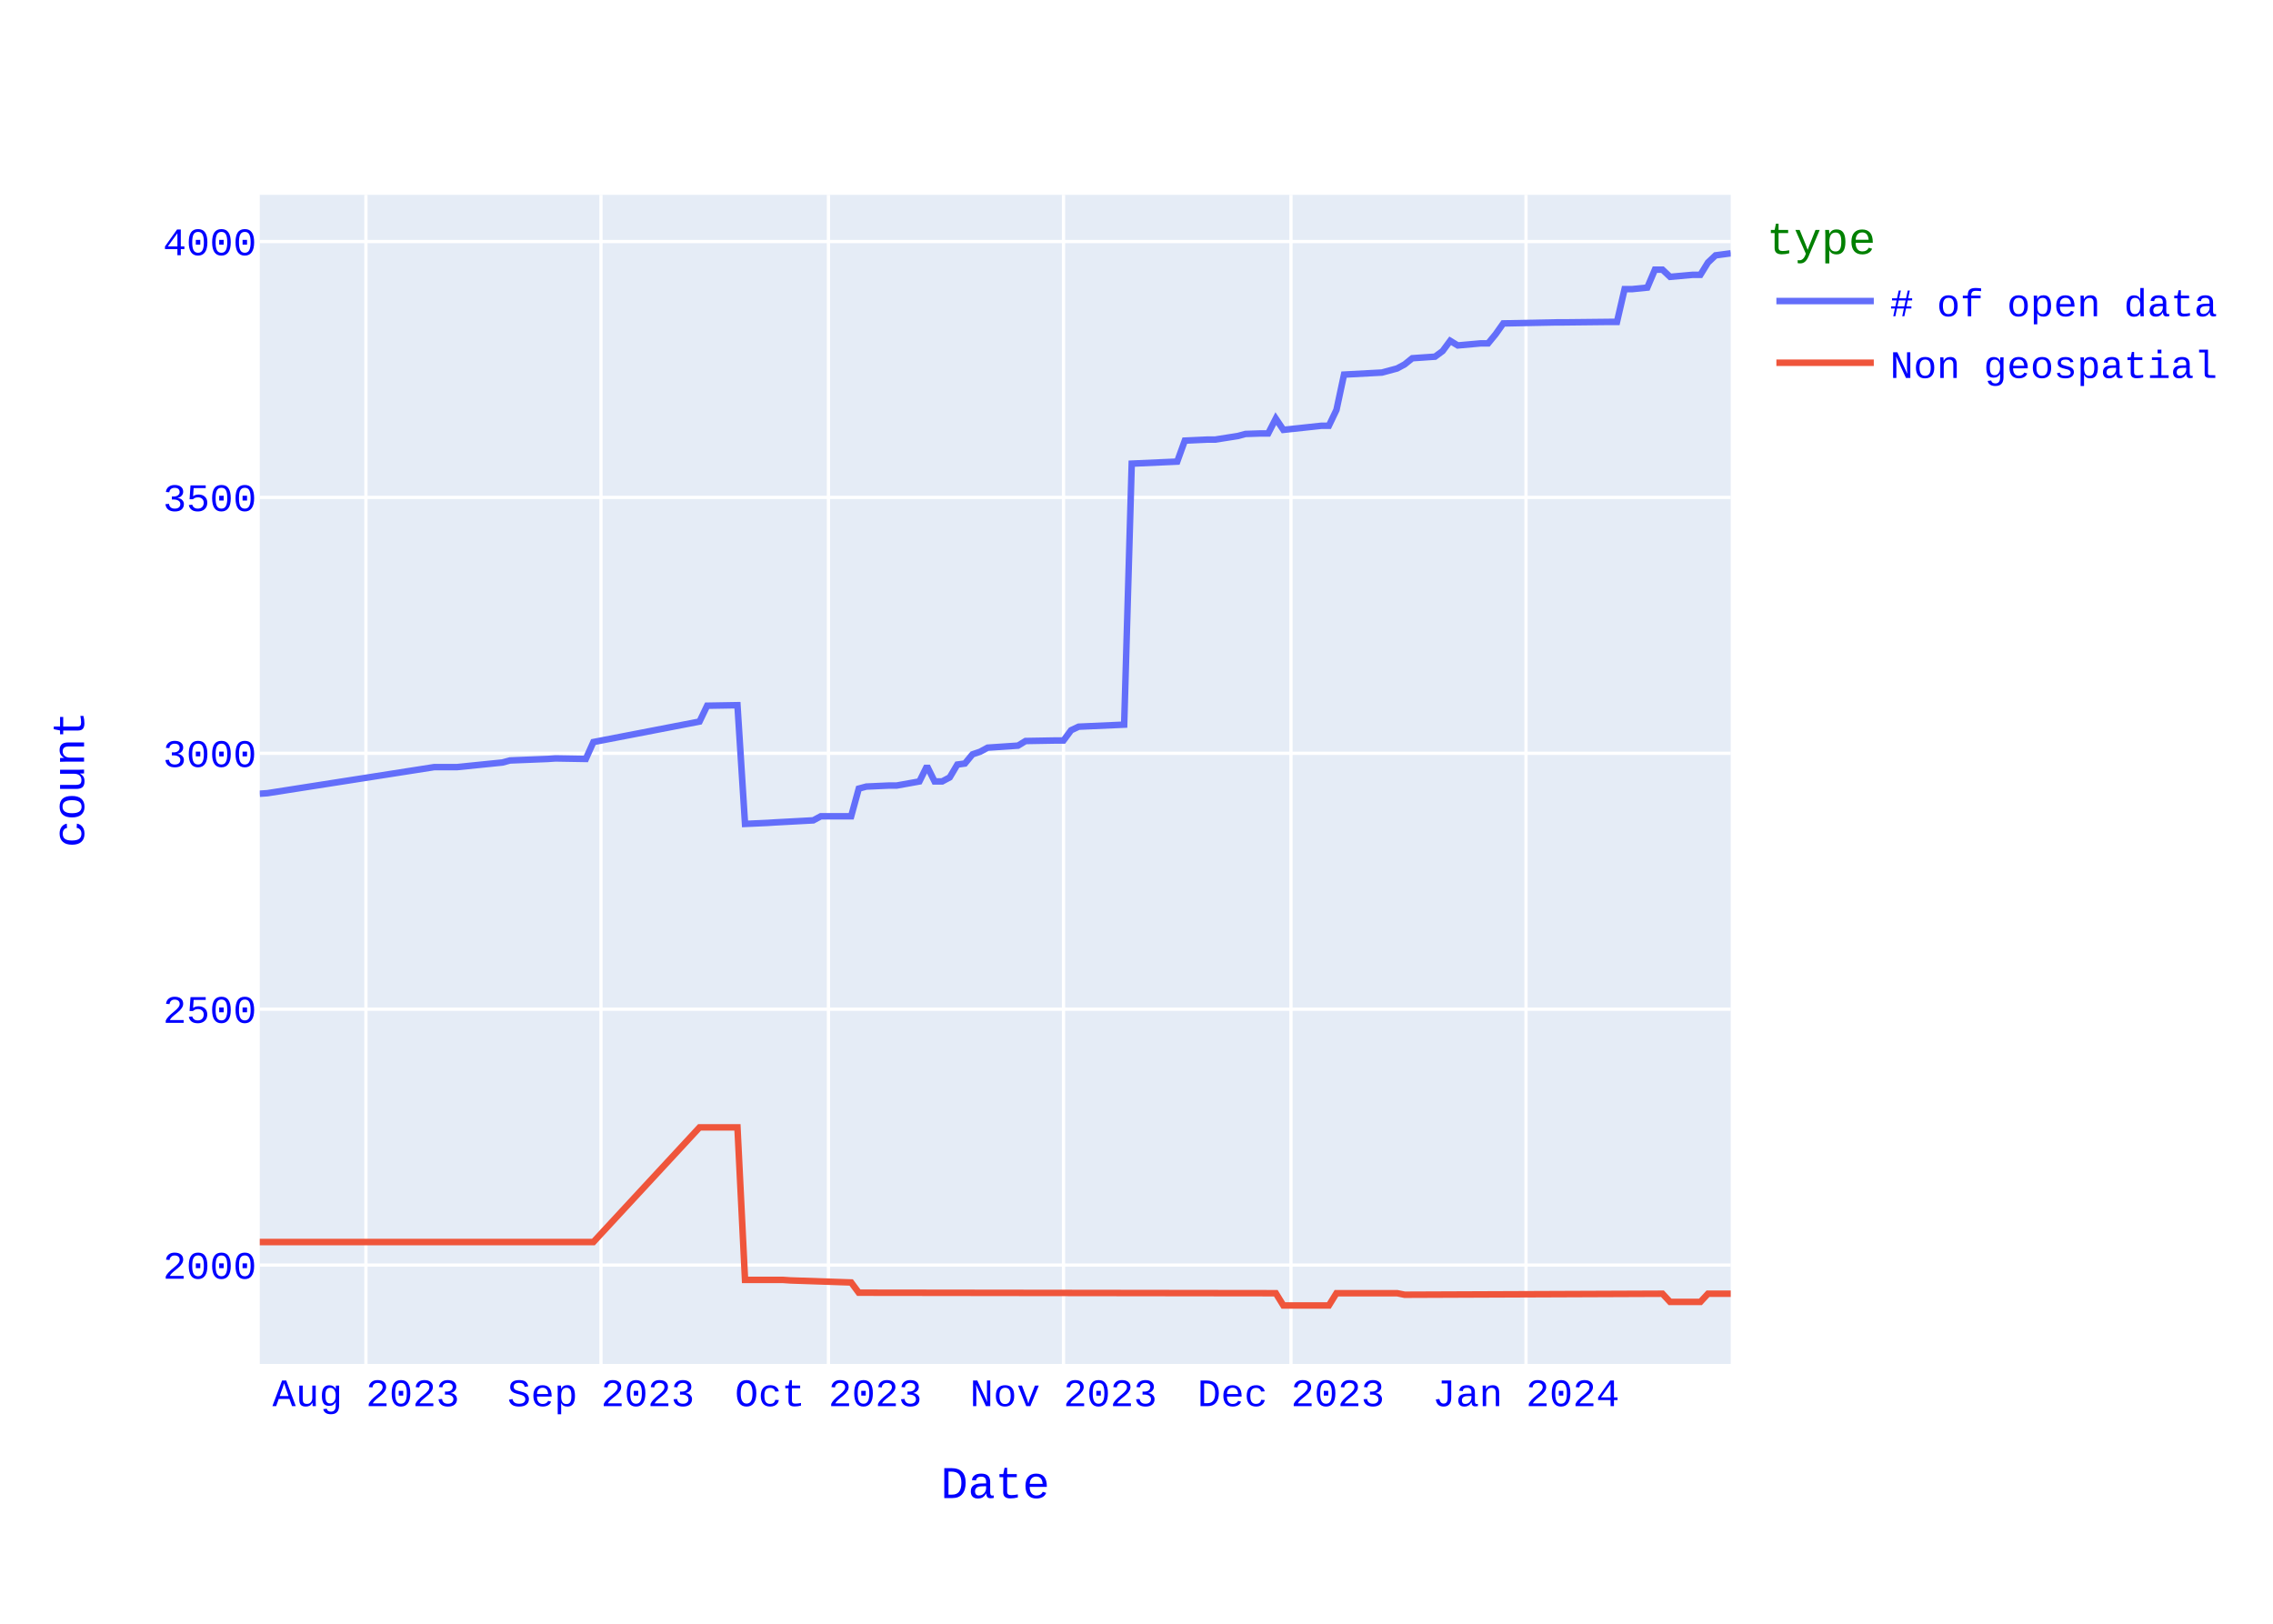
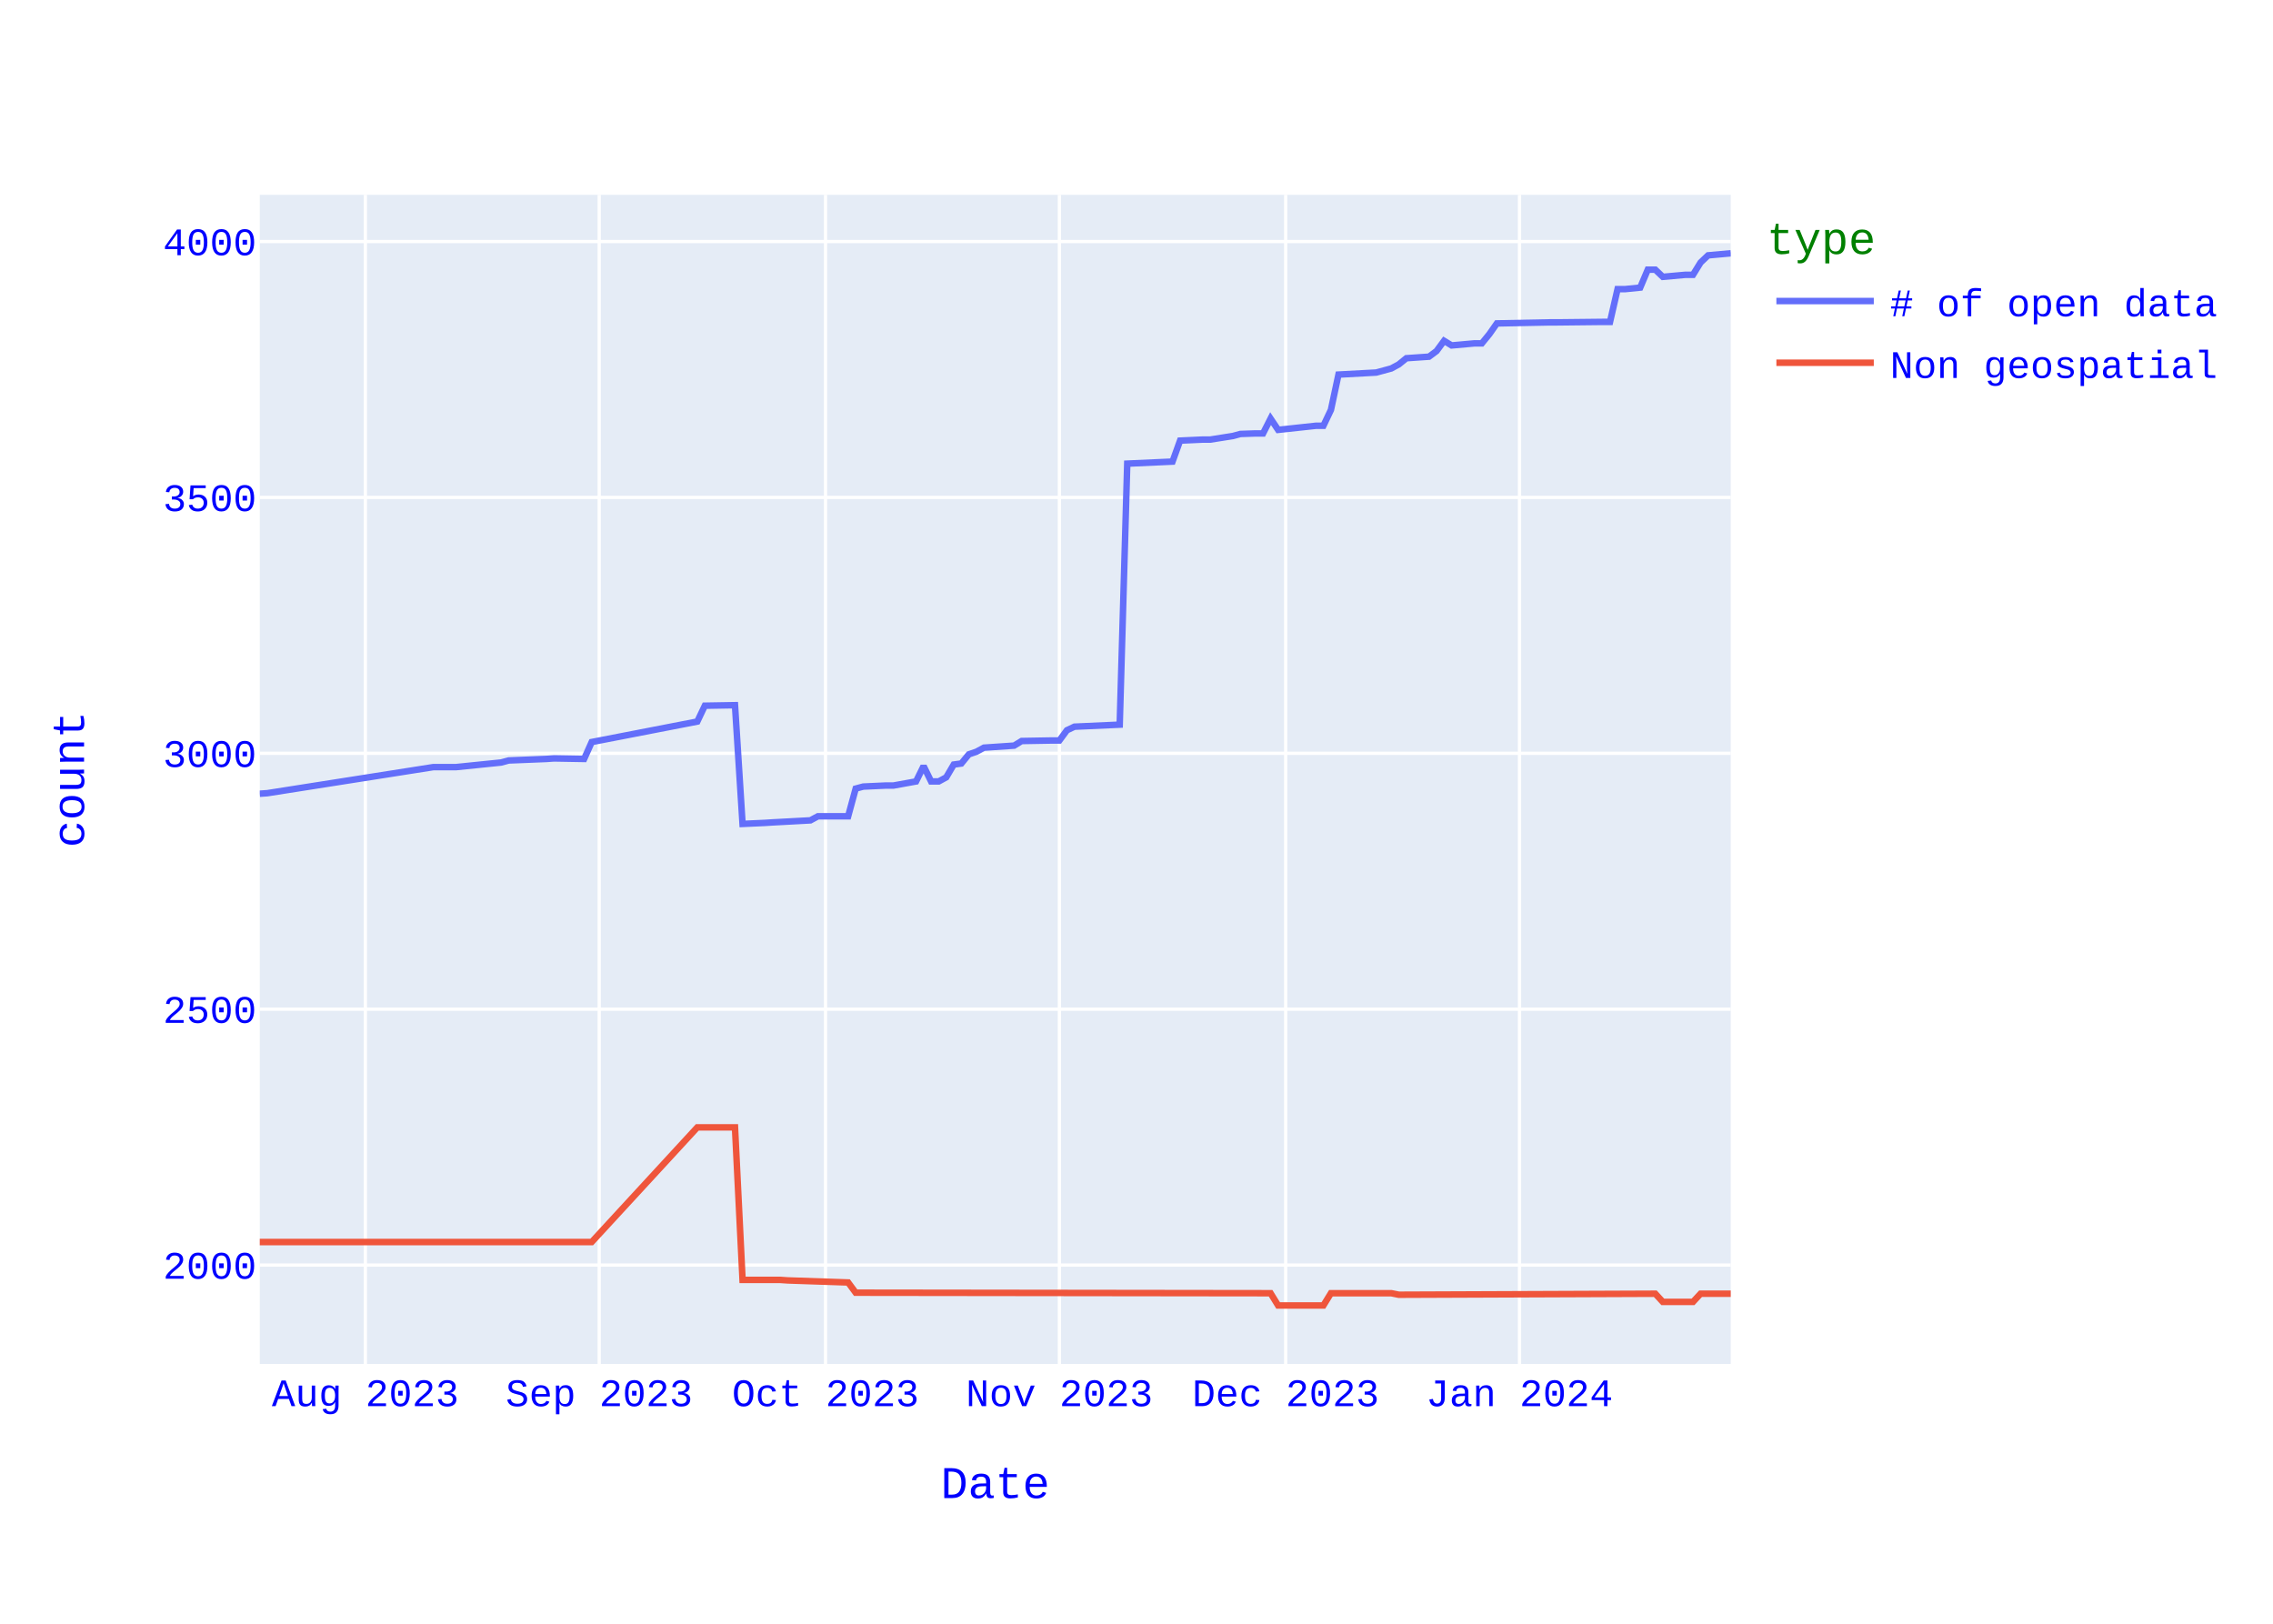
<svg xmlns="http://www.w3.org/2000/svg" class="main-svg" width="700" height="500" style="" viewBox="0 0 700 500">
  <rect x="0" y="0" width="700" height="500" style="fill: rgb(255, 255, 255); fill-opacity: 1;" />
-   <defs id="defs-379002">
+   <defs id="defs-6d5e4d">
    <g class="clips">
-       <clipPath id="clip379002xyplot" class="plotclip">
+       <clipPath id="clip6d5e4dxyplot" class="plotclip">
        <rect width="453" height="360" />
      </clipPath>
-       <clipPath class="axesclip" id="clip379002x">
+       <clipPath class="axesclip" id="clip6d5e4dx">
        <rect x="80" y="0" width="453" height="500" />
      </clipPath>
-       <clipPath class="axesclip" id="clip379002y">
+       <clipPath class="axesclip" id="clip6d5e4dy">
        <rect x="0" y="60" width="700" height="360" />
      </clipPath>
-       <clipPath class="axesclip" id="clip379002xy">
+       <clipPath class="axesclip" id="clip6d5e4dxy">
        <rect x="80" y="60" width="453" height="360" />
      </clipPath>
    </g>
    <g class="gradients" />
    <g class="patterns" />
  </defs>
  <g class="bglayer">
    <rect class="bg" x="80" y="60" width="453" height="360" style="fill: rgb(229, 236, 246); fill-opacity: 1; stroke-width: 0;" />
  </g>
  <g class="layer-below">
    <g class="imagelayer" />
    <g class="shapelayer" />
  </g>
  <g class="cartesianlayer">
    <g class="subplot xy">
      <g class="layer-subplot">
        <g class="shapelayer" />
        <g class="imagelayer" />
      </g>
      <g class="minor-gridlayer">
        <g class="x" />
        <g class="y" />
      </g>
      <g class="gridlayer">
        <g class="x">
-           <path class="xgrid crisp" transform="translate(112.69,0)" d="M0,60v360" style="stroke: rgb(255, 255, 255); stroke-opacity: 1; stroke-width: 1px;" />
-           <path class="xgrid crisp" transform="translate(185.08,0)" d="M0,60v360" style="stroke: rgb(255, 255, 255); stroke-opacity: 1; stroke-width: 1px;" />
-           <path class="xgrid crisp" transform="translate(255.13,0)" d="M0,60v360" style="stroke: rgb(255, 255, 255); stroke-opacity: 1; stroke-width: 1px;" />
-           <path class="xgrid crisp" transform="translate(327.52,0)" d="M0,60v360" style="stroke: rgb(255, 255, 255); stroke-opacity: 1; stroke-width: 1px;" />
-           <path class="xgrid crisp" transform="translate(397.57,0)" d="M0,60v360" style="stroke: rgb(255, 255, 255); stroke-opacity: 1; stroke-width: 1px;" />
-           <path class="xgrid crisp" transform="translate(469.95,0)" d="M0,60v360" style="stroke: rgb(255, 255, 255); stroke-opacity: 1; stroke-width: 1px;" />
+           <path class="xgrid crisp" transform="translate(112.52,0)" d="M0,60v360" style="stroke: rgb(255, 255, 255); stroke-opacity: 1; stroke-width: 1px;" />
+           <path class="xgrid crisp" transform="translate(184.54,0)" d="M0,60v360" style="stroke: rgb(255, 255, 255); stroke-opacity: 1; stroke-width: 1px;" />
+           <path class="xgrid crisp" transform="translate(254.23,0)" d="M0,60v360" style="stroke: rgb(255, 255, 255); stroke-opacity: 1; stroke-width: 1px;" />
+           <path class="xgrid crisp" transform="translate(326.25,0)" d="M0,60v360" style="stroke: rgb(255, 255, 255); stroke-opacity: 1; stroke-width: 1px;" />
+           <path class="xgrid crisp" transform="translate(395.94,0)" d="M0,60v360" style="stroke: rgb(255, 255, 255); stroke-opacity: 1; stroke-width: 1px;" />
+           <path class="xgrid crisp" transform="translate(467.95,0)" d="M0,60v360" style="stroke: rgb(255, 255, 255); stroke-opacity: 1; stroke-width: 1px;" />
        </g>
        <g class="y">
          <path class="ygrid crisp" transform="translate(0,389.55)" d="M80,0h453" style="stroke: rgb(255, 255, 255); stroke-opacity: 1; stroke-width: 1px;" />
          <path class="ygrid crisp" transform="translate(0,310.76)" d="M80,0h453" style="stroke: rgb(255, 255, 255); stroke-opacity: 1; stroke-width: 1px;" />
          <path class="ygrid crisp" transform="translate(0,231.96)" d="M80,0h453" style="stroke: rgb(255, 255, 255); stroke-opacity: 1; stroke-width: 1px;" />
          <path class="ygrid crisp" transform="translate(0,153.17)" d="M80,0h453" style="stroke: rgb(255, 255, 255); stroke-opacity: 1; stroke-width: 1px;" />
          <path class="ygrid crisp" transform="translate(0,74.38)" d="M80,0h453" style="stroke: rgb(255, 255, 255); stroke-opacity: 1; stroke-width: 1px;" />
        </g>
      </g>
      <g class="zerolinelayer" />
      <path class="xlines-below" />
      <path class="ylines-below" />
      <g class="overlines-below" />
      <g class="xaxislayer-below" />
      <g class="yaxislayer-below" />
      <g class="overaxes-below" />
-       <g class="plot" transform="translate(80,60)" clip-path="url(#clip379002xyplot)">
+       <g class="plot" transform="translate(80,60)" clip-path="url(#clip6d5e4dxyplot)">
        <g class="scatterlayer mlayer">
-           <g class="trace scatter tracec84c29" style="stroke-miterlimit: 2; opacity: 1;">
+           <g class="trace scatter tracefcb59f" style="stroke-miterlimit: 2; opacity: 1;">
            <g class="fills" />
            <g class="errorbars" />
            <g class="lines">
-               <path class="js-line" d="M453,18L448.33,18.63L445.99,20.84L443.66,24.62L441.32,24.62L434.32,25.25L431.98,23.04L429.65,23.04L427.31,28.56L422.64,29.03L420.31,29.03L417.97,39.12L415.64,39.12L401.63,39.27L399.29,39.27L382.95,39.59L380.61,42.9L378.28,45.74L375.94,45.74L368.94,46.37L366.6,44.95L364.27,48.1L361.93,49.83L354.93,50.31L352.59,52.2L350.26,53.46L345.59,54.72L333.91,55.35L331.58,66.22L329.24,71.11L326.91,71.11L315.23,72.37L312.9,68.9L310.56,73.47L308.23,73.47L303.56,73.63L301.22,74.26L294.22,75.36L291.88,75.36L284.88,75.68L282.54,82.14L268.53,82.77L266.2,163.14L252.19,163.77L249.85,164.87L247.52,168.02L245.18,168.02L235.84,168.18L233.51,169.6L224.16,170.23L221.83,171.49L219.49,172.28L217.16,175.11L214.82,175.43L212.49,179.37L210.15,180.63L207.82,180.63L205.48,175.9L203.15,180.63L196.14,181.89L193.81,181.89L186.8,182.21L184.47,182.84L182.13,191.35L179.8,191.35L172.79,191.35L170.46,192.61L158.78,193.24L156.45,193.39L149.44,193.71L147.11,157.15L137.77,157.31L135.43,162.19L102.74,168.5L100.41,173.7L91.07,173.54L88.73,173.7L77.06,174.17L74.72,174.8L60.71,176.22L58.38,176.22L53.71,176.22L2.34,184.25L0,184.41" style="vector-effect: none; fill: none; stroke: rgb(99, 110, 250); stroke-opacity: 1; stroke-width: 2px; opacity: 1;" />
+               <path class="js-line" d="M453,18L446.03,18.63L443.71,20.84L441.38,24.62L439.06,24.62L432.09,25.25L429.77,23.04L427.45,23.04L425.12,28.56L420.48,29.03L418.15,29.03L415.83,39.12L413.51,39.12L399.57,39.27L397.25,39.27L380.98,39.59L378.66,42.9L376.34,45.74L374.02,45.74L367.05,46.37L364.72,44.95L362.4,48.1L360.08,49.83L353.11,50.31L350.78,52.2L348.46,53.46L343.82,54.72L332.2,55.35L329.88,66.22L327.55,71.11L325.23,71.11L313.62,72.37L311.29,68.9L308.97,73.47L306.65,73.47L302,73.63L299.68,74.26L292.71,75.36L290.38,75.36L283.42,75.68L281.09,82.14L267.15,82.77L264.83,163.14L250.89,163.77L248.57,164.87L246.25,168.02L243.92,168.02L234.63,168.18L232.31,169.6L223.02,170.23L220.69,171.49L218.37,172.28L216.05,175.11L213.72,175.43L211.4,179.37L209.08,180.63L206.75,180.63L204.43,175.9L202.11,180.63L195.14,181.89L192.82,181.89L185.85,182.21L183.52,182.84L181.2,191.35L178.88,191.35L171.91,191.35L169.58,192.61L157.97,193.24L155.65,193.39L148.68,193.71L146.35,157.15L137.06,157.31L134.74,162.19L102.22,168.5L99.89,173.7L90.6,173.54L88.28,173.7L76.66,174.17L74.34,174.8L60.4,176.22L58.08,176.22L53.43,176.22L2.32,184.25L0,184.41" style="vector-effect: none; fill: none; stroke: rgb(99, 110, 250); stroke-opacity: 1; stroke-width: 2px; opacity: 1;" />
            </g>
            <g class="points" />
            <g class="text" />
          </g>
-           <g class="trace scatter trace08f962" style="stroke-miterlimit: 2; opacity: 1;">
+           <g class="trace scatter trace7bbeec" style="stroke-miterlimit: 2; opacity: 1;">
            <g class="fills" />
            <g class="errorbars" />
            <g class="lines">
-               <path class="js-line" d="M453,338.38L445.99,338.38L443.66,340.9L434.32,340.9L431.98,338.38L352.59,338.69L350.26,338.22L331.58,338.22L329.24,342L315.23,342L312.9,338.22L184.47,338.06L182.13,334.91L163.45,334.28L161.12,334.12L149.44,334.12L147.11,287.16L135.43,287.16L102.74,322.46L0,322.46" style="vector-effect: none; fill: none; stroke: rgb(239, 85, 59); stroke-opacity: 1; stroke-width: 2px; opacity: 1;" />
+               <path class="js-line" d="M453,338.38L443.71,338.38L441.38,340.9L432.09,340.9L429.77,338.38L350.78,338.69L348.46,338.22L329.88,338.22L327.55,342L313.62,342L311.29,338.22L183.52,338.06L181.2,334.91L162.62,334.28L160.29,334.12L148.68,334.12L146.35,287.16L134.74,287.16L102.22,322.46L0,322.46" style="vector-effect: none; fill: none; stroke: rgb(239, 85, 59); stroke-opacity: 1; stroke-width: 2px; opacity: 1;" />
            </g>
            <g class="points" />
            <g class="text" />
          </g>
        </g>
      </g>
      <g class="overplot" />
      <path class="xlines-above crisp" d="M0,0" style="fill: none;" />
      <path class="ylines-above crisp" d="M0,0" style="fill: none;" />
      <g class="overlines-above" />
      <g class="xaxislayer-above">
        <g class="xtick">
-           <text text-anchor="middle" x="0" y="433" transform="translate(112.69,0)" style="font-family: 'Courier New'; font-size: 12px; fill: rgb(0, 0, 255); fill-opacity: 1; white-space: pre; opacity: 1;">Aug 2023</text>
+           <text text-anchor="middle" x="0" y="433" transform="translate(112.52,0)" style="font-family: 'Courier New'; font-size: 12px; fill: rgb(0, 0, 255); fill-opacity: 1; white-space: pre; opacity: 1;">Aug 2023</text>
        </g>
        <g class="xtick">
-           <text text-anchor="middle" x="0" y="433" style="font-family: 'Courier New'; font-size: 12px; fill: rgb(0, 0, 255); fill-opacity: 1; white-space: pre; opacity: 1;" transform="translate(185.08,0)">Sep 2023</text>
+           <text text-anchor="middle" x="0" y="433" style="font-family: 'Courier New'; font-size: 12px; fill: rgb(0, 0, 255); fill-opacity: 1; white-space: pre; opacity: 1;" transform="translate(184.54,0)">Sep 2023</text>
        </g>
        <g class="xtick">
-           <text text-anchor="middle" x="0" y="433" style="font-family: 'Courier New'; font-size: 12px; fill: rgb(0, 0, 255); fill-opacity: 1; white-space: pre; opacity: 1;" transform="translate(255.13,0)">Oct 2023</text>
+           <text text-anchor="middle" x="0" y="433" style="font-family: 'Courier New'; font-size: 12px; fill: rgb(0, 0, 255); fill-opacity: 1; white-space: pre; opacity: 1;" transform="translate(254.23,0)">Oct 2023</text>
        </g>
        <g class="xtick">
-           <text text-anchor="middle" x="0" y="433" style="font-family: 'Courier New'; font-size: 12px; fill: rgb(0, 0, 255); fill-opacity: 1; white-space: pre; opacity: 1;" transform="translate(327.52,0)">Nov 2023</text>
+           <text text-anchor="middle" x="0" y="433" style="font-family: 'Courier New'; font-size: 12px; fill: rgb(0, 0, 255); fill-opacity: 1; white-space: pre; opacity: 1;" transform="translate(326.25,0)">Nov 2023</text>
        </g>
        <g class="xtick">
-           <text text-anchor="middle" x="0" y="433" style="font-family: 'Courier New'; font-size: 12px; fill: rgb(0, 0, 255); fill-opacity: 1; white-space: pre; opacity: 1;" transform="translate(397.57,0)">Dec 2023</text>
+           <text text-anchor="middle" x="0" y="433" style="font-family: 'Courier New'; font-size: 12px; fill: rgb(0, 0, 255); fill-opacity: 1; white-space: pre; opacity: 1;" transform="translate(395.94,0)">Dec 2023</text>
        </g>
        <g class="xtick">
-           <text text-anchor="middle" x="0" y="433" style="font-family: 'Courier New'; font-size: 12px; fill: rgb(0, 0, 255); fill-opacity: 1; white-space: pre; opacity: 1;" transform="translate(469.95,0)">Jan 2024</text>
+           <text text-anchor="middle" x="0" y="433" style="font-family: 'Courier New'; font-size: 12px; fill: rgb(0, 0, 255); fill-opacity: 1; white-space: pre; opacity: 1;" transform="translate(467.95,0)">Jan 2024</text>
        </g>
      </g>
      <g class="yaxislayer-above">
        <g class="ytick">
          <text text-anchor="end" x="79" y="4.2" transform="translate(0,389.55)" style="font-family: 'Courier New'; font-size: 12px; fill: rgb(0, 0, 255); fill-opacity: 1; white-space: pre; opacity: 1;">2000</text>
        </g>
        <g class="ytick">
          <text text-anchor="end" x="79" y="4.2" style="font-family: 'Courier New'; font-size: 12px; fill: rgb(0, 0, 255); fill-opacity: 1; white-space: pre; opacity: 1;" transform="translate(0,310.76)">2500</text>
        </g>
        <g class="ytick">
          <text text-anchor="end" x="79" y="4.2" style="font-family: 'Courier New'; font-size: 12px; fill: rgb(0, 0, 255); fill-opacity: 1; white-space: pre; opacity: 1;" transform="translate(0,231.96)">3000</text>
        </g>
        <g class="ytick">
          <text text-anchor="end" x="79" y="4.2" style="font-family: 'Courier New'; font-size: 12px; fill: rgb(0, 0, 255); fill-opacity: 1; white-space: pre; opacity: 1;" transform="translate(0,153.17)">3500</text>
        </g>
        <g class="ytick">
          <text text-anchor="end" x="79" y="4.2" style="font-family: 'Courier New'; font-size: 12px; fill: rgb(0, 0, 255); fill-opacity: 1; white-space: pre; opacity: 1;" transform="translate(0,74.38)">4000</text>
        </g>
      </g>
      <g class="overaxes-above" />
    </g>
  </g>
  <g class="polarlayer" />
  <g class="smithlayer" />
  <g class="ternarylayer" />
  <g class="geolayer" />
  <g class="funnelarealayer" />
  <g class="pielayer" />
  <g class="iciclelayer" />
  <g class="treemaplayer" />
  <g class="sunburstlayer" />
  <g class="glimages" />
-   <defs id="topdefs-379002">
+   <defs id="topdefs-6d5e4d">
    <g class="clips" />
-     <clipPath id="legend379002">
+     <clipPath id="legend6d5e4d">
      <rect width="146" height="67" x="0" y="0" />
    </clipPath>
  </defs>
  <g class="layer-above">
    <g class="imagelayer" />
    <g class="shapelayer" />
  </g>
  <g class="infolayer">
    <g class="legend" pointer-events="all" transform="translate(542.06,60)">
      <rect class="bg" shape-rendering="crispEdges" style="stroke: rgb(68, 68, 68); stroke-opacity: 1; fill: rgb(255, 255, 255); fill-opacity: 1; stroke-width: 0px;" width="146" height="67" x="0" y="0" />
-       <g class="scrollbox" transform="" clip-path="url(#legend379002)">
+       <g class="scrollbox" transform="" clip-path="url(#legend6d5e4d)">
        <text class="legendtitletext" text-anchor="start" x="2" y="18.2" style="font-family: 'Courier New'; font-size: 14px; fill: rgb(0, 128, 0); fill-opacity: 1; white-space: pre;">type</text>
        <g class="groups" transform="">
          <g class="traces" transform="translate(0,32.7)" style="opacity: 1;">
            <text class="legendtext" text-anchor="start" x="40" y="4.68" style="font-family: 'Courier New'; font-size: 12px; fill: rgb(0, 0, 255); fill-opacity: 1; white-space: pre;"># of open data</text>
            <g class="layers" style="opacity: 1;">
              <g class="legendfill" />
              <g class="legendlines">
                <path class="js-line" d="M5,0h30" style="fill: none; stroke: rgb(99, 110, 250); stroke-opacity: 1; stroke-width: 2px;" />
              </g>
              <g class="legendsymbols">
                <g class="legendpoints" />
              </g>
            </g>
            <rect class="legendtoggle" x="0" y="-9.5" width="140.828" height="19" style="fill: rgb(0, 0, 0); fill-opacity: 0;" />
          </g>
        </g>
        <g class="groups" transform="">
          <g class="traces" transform="translate(0,51.7)" style="opacity: 1;">
            <text class="legendtext" text-anchor="start" x="40" y="4.68" style="font-family: 'Courier New'; font-size: 12px; fill: rgb(0, 0, 255); fill-opacity: 1; white-space: pre;">Non geospatial</text>
            <g class="layers" style="opacity: 1;">
              <g class="legendfill" />
              <g class="legendlines">
                <path class="js-line" d="M5,0h30" style="fill: none; stroke: rgb(239, 85, 59); stroke-opacity: 1; stroke-width: 2px;" />
              </g>
              <g class="legendsymbols">
                <g class="legendpoints" />
              </g>
            </g>
            <rect class="legendtoggle" x="0" y="-9.5" width="140.828" height="19" style="fill: rgb(0, 0, 0); fill-opacity: 0;" />
          </g>
        </g>
      </g>
      <rect class="scrollbar" rx="20" ry="3" width="0" height="0" style="fill: rgb(128, 139, 164); fill-opacity: 1;" x="0" y="0" />
    </g>
    <g class="g-gtitle" />
    <g class="g-xtitle">
      <text class="xtitle" x="306.5" y="461.3" text-anchor="middle" style="font-family: 'Courier New'; font-size: 14px; fill: rgb(0, 0, 255); opacity: 1; font-weight: normal; white-space: pre;">Date</text>
    </g>
    <g class="g-ytitle">
      <text class="ytitle" transform="rotate(-90,25.8875,240)" x="25.888" y="240" text-anchor="middle" style="font-family: 'Courier New'; font-size: 14px; fill: rgb(0, 0, 255); opacity: 1; font-weight: normal; white-space: pre;">count</text>
    </g>
  </g>
</svg>
